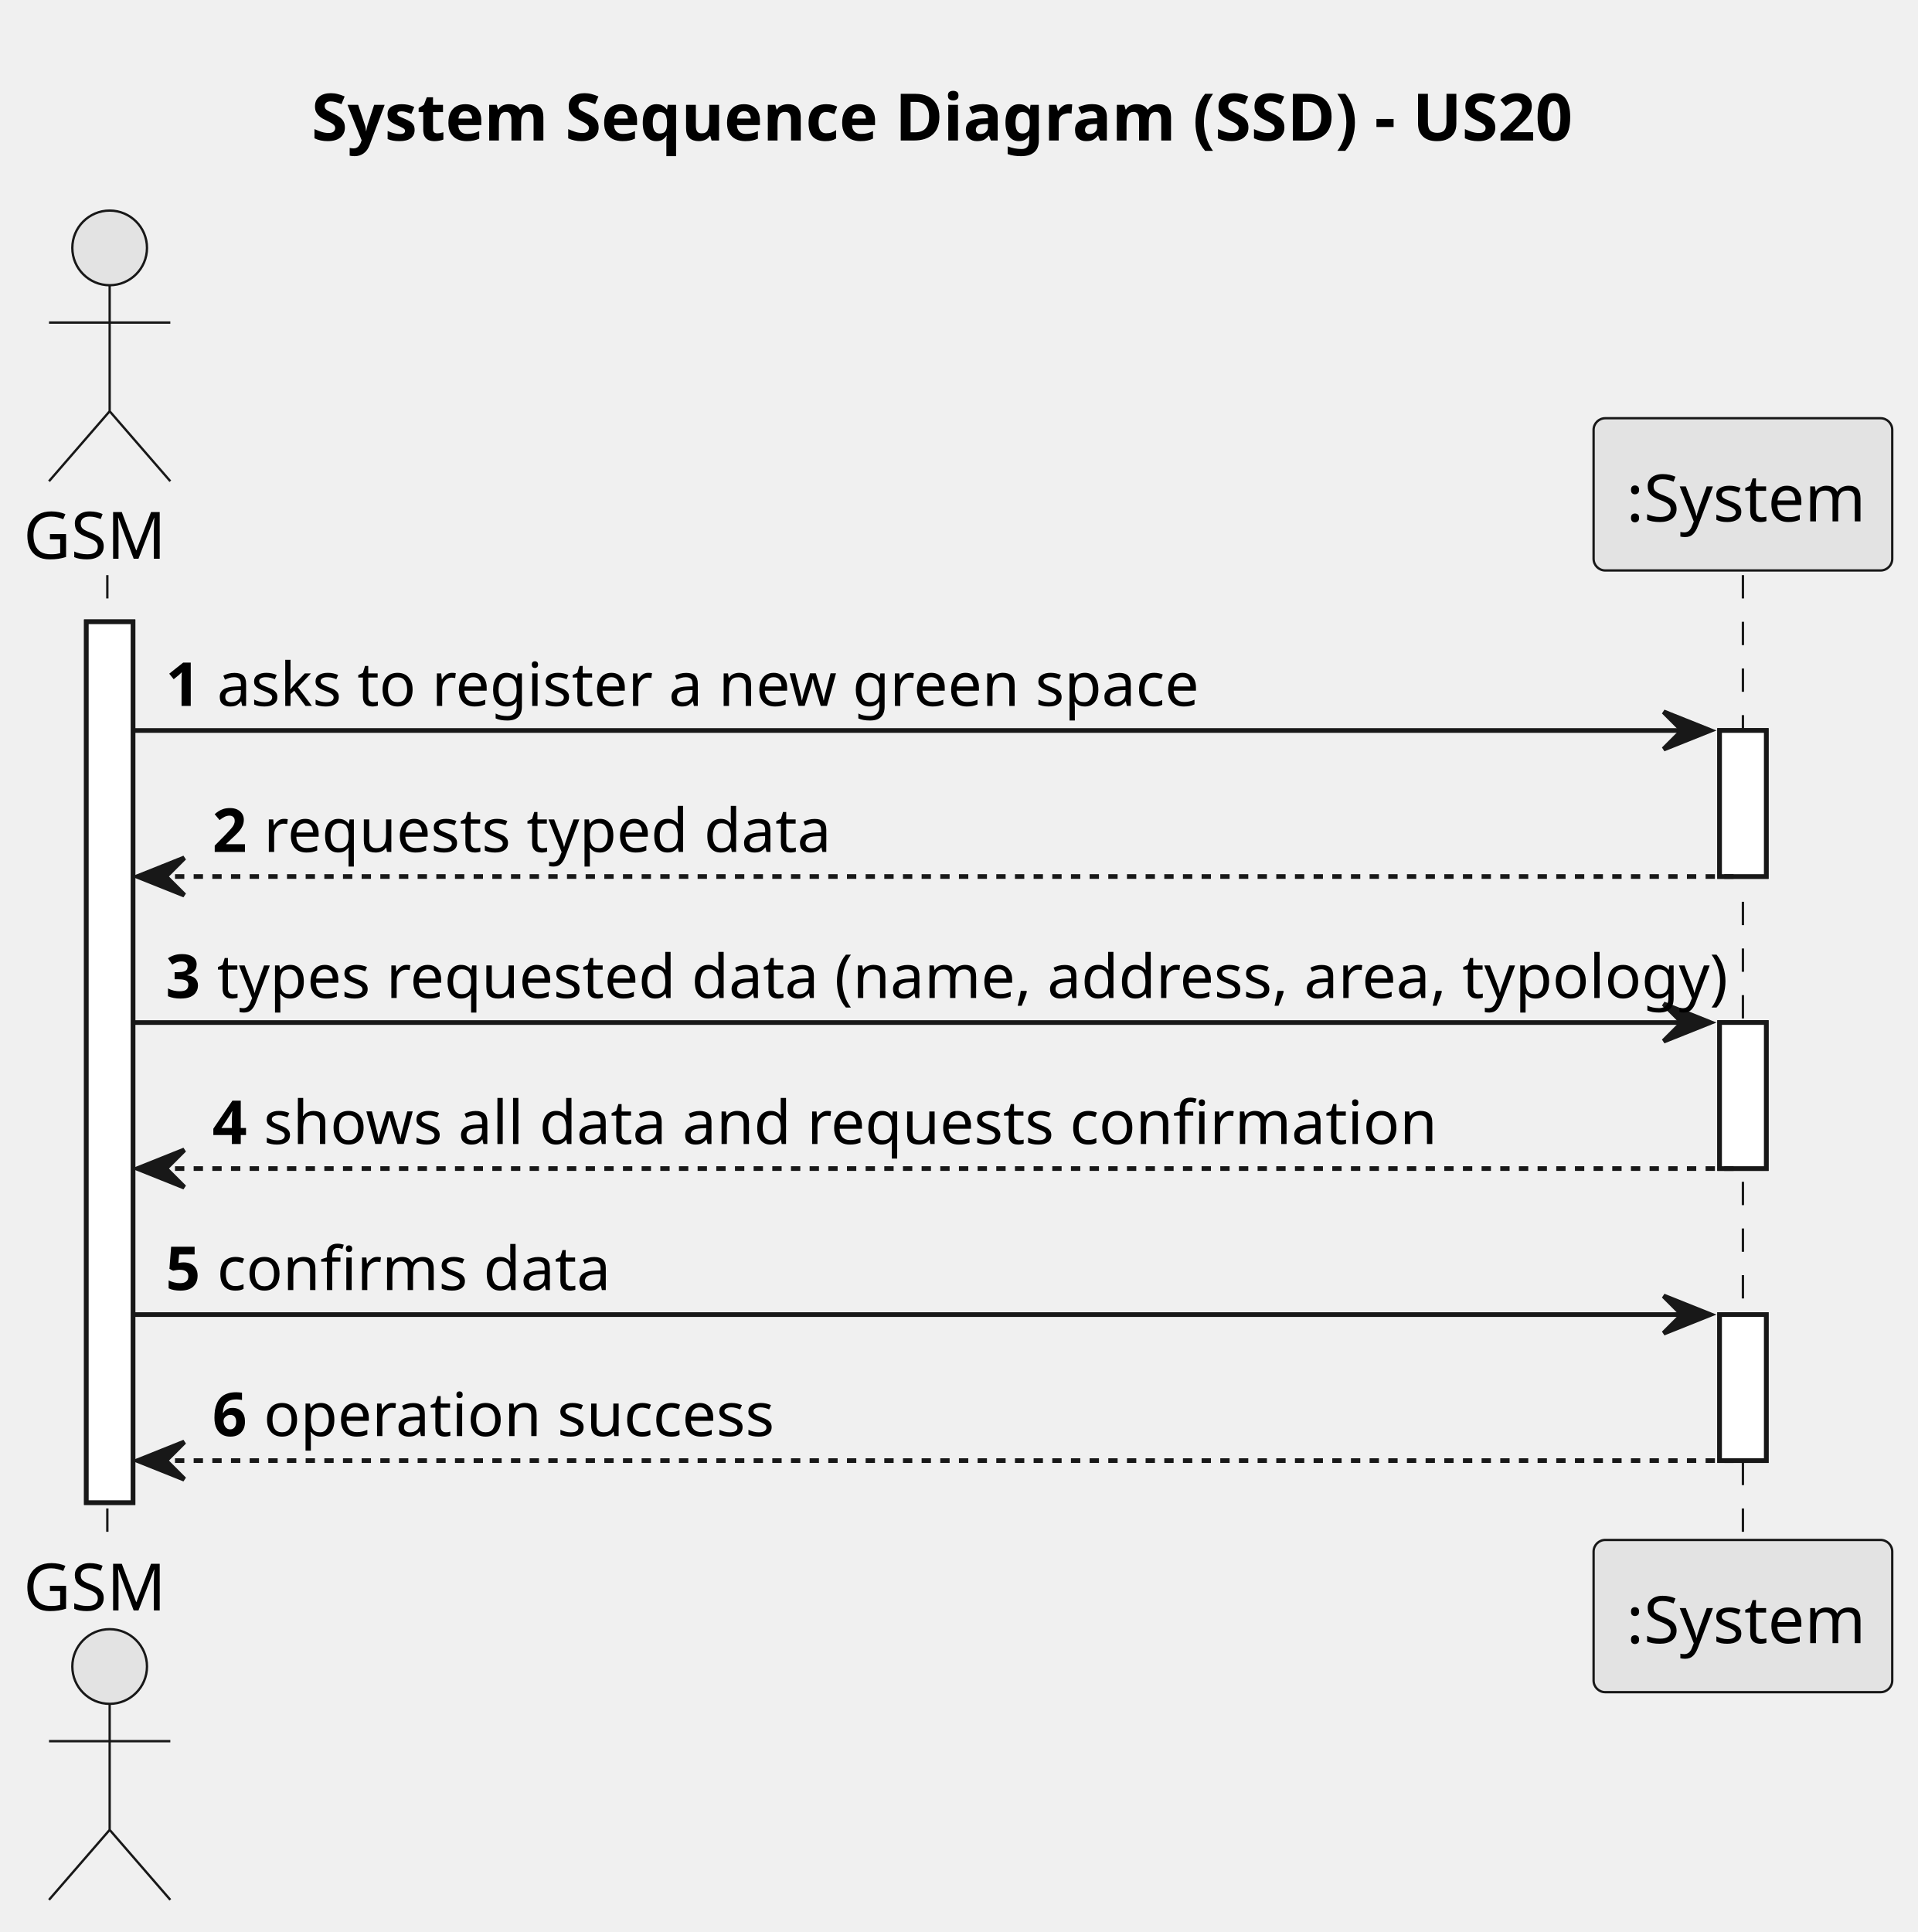
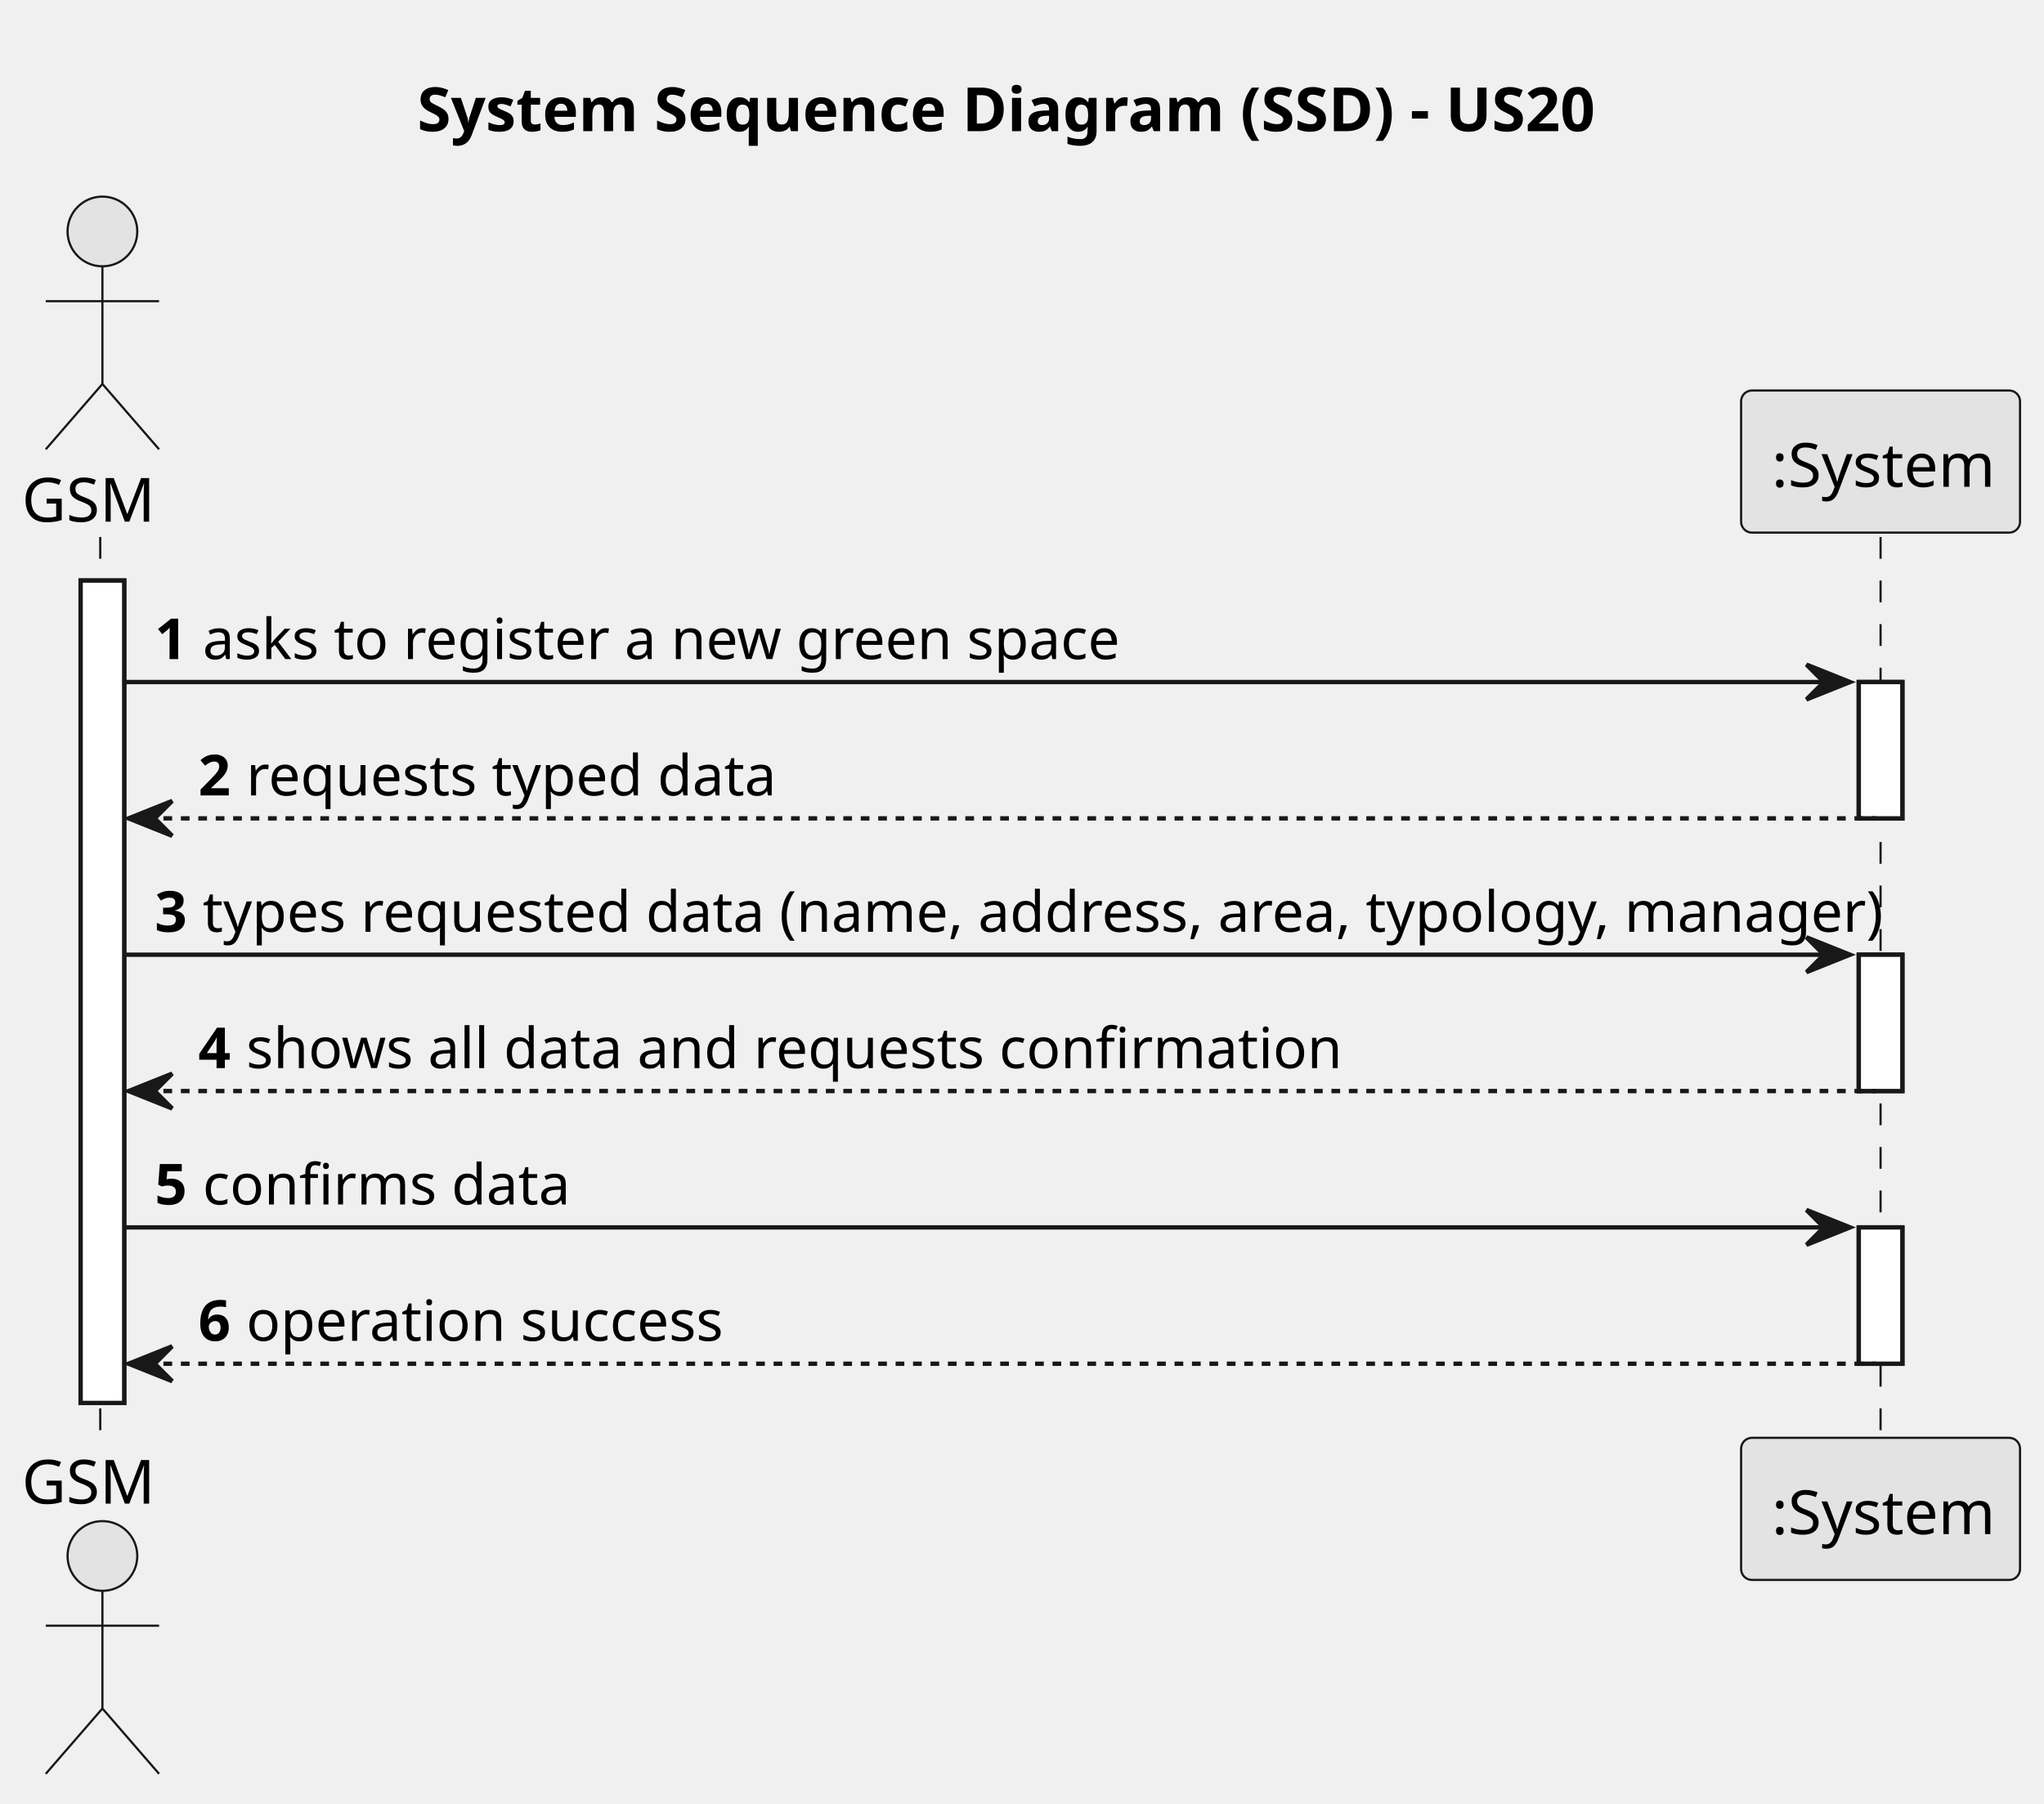
- <svg xmlns="http://www.w3.org/2000/svg" contentStyleType="text/css" height="414px" preserveAspectRatio="none" style="width:411px;height:414px;background:#FFFFFF;" version="1.1" viewBox="0 0 411 414" width="411px" zoomAndPan="magnify">
+ <svg xmlns="http://www.w3.org/2000/svg" contentStyleType="text/css" height="414px" preserveAspectRatio="none" style="width:469px;height:414px;background:#FFFFFF;" version="1.1" viewBox="0 0 469 414" width="469px" zoomAndPan="magnify">
  <defs />
  <g>
-     <text fill="#000000" font-family="sans-serif" font-size="14" font-weight="bold" lengthAdjust="spacing" textLength="276" x="66.75" y="30.107">System Sequence Diagram (SSD) - US20</text>
+     <text fill="#000000" font-family="sans-serif" font-size="14" font-weight="bold" lengthAdjust="spacing" textLength="276" x="95.75" y="30.107">System Sequence Diagram (SSD) - US20</text>
    <rect fill="#FFFFFF" height="188.746" style="stroke:#181818;stroke-width:1.0;" width="10" x="18.5" y="133.242" />
-     <rect fill="#FFFFFF" height="31.291" style="stroke:#181818;stroke-width:1.0;" width="10" x="368.5" y="156.533" />
-     <rect fill="#FFFFFF" height="31.291" style="stroke:#181818;stroke-width:1.0;" width="10" x="368.5" y="219.115" />
-     <rect fill="#FFFFFF" height="31.291" style="stroke:#181818;stroke-width:1.0;" width="10" x="368.5" y="281.697" />
+     <rect fill="#FFFFFF" height="31.291" style="stroke:#181818;stroke-width:1.0;" width="10" x="426.5" y="156.533" />
+     <rect fill="#FFFFFF" height="31.291" style="stroke:#181818;stroke-width:1.0;" width="10" x="426.5" y="219.115" />
+     <rect fill="#FFFFFF" height="31.291" style="stroke:#181818;stroke-width:1.0;" width="10" x="426.5" y="281.697" />
    <line style="stroke:#181818;stroke-width:0.5;stroke-dasharray:5.0,5.0;" x1="23" x2="23" y1="123.242" y2="330.988" />
-     <line style="stroke:#181818;stroke-width:0.5;stroke-dasharray:5.0,5.0;" x1="373.5" x2="373.5" y1="123.242" y2="330.988" />
+     <line style="stroke:#181818;stroke-width:0.5;stroke-dasharray:5.0,5.0;" x1="431.5" x2="431.5" y1="123.242" y2="330.988" />
    <text fill="#000000" font-family="sans-serif" font-size="14" lengthAdjust="spacing" textLength="31" x="5" y="119.728">GSM</text>
    <ellipse cx="23.5" cy="53.121" fill="#E3E3E3" rx="8" ry="8" style="stroke:#181818;stroke-width:0.5;" />
    <path d="M23.5,61.121 L23.5,88.121 M10.5,69.121 L36.5,69.121 M23.5,88.121 L10.5,103.121 M23.5,88.121 L36.5,103.121 " fill="none" style="stroke:#181818;stroke-width:0.5;" />
    <text fill="#000000" font-family="sans-serif" font-size="14" lengthAdjust="spacing" textLength="31" x="5" y="345.096">GSM</text>
    <ellipse cx="23.5" cy="357.109" fill="#E3E3E3" rx="8" ry="8" style="stroke:#181818;stroke-width:0.5;" />
    <path d="M23.5,365.109 L23.5,392.109 M10.5,373.109 L36.5,373.109 M23.5,392.109 L10.5,407.109 M23.5,392.109 L36.5,407.109 " fill="none" style="stroke:#181818;stroke-width:0.5;" />
-     <rect fill="#E3E3E3" height="32.621" rx="2.5" ry="2.5" style="stroke:#181818;stroke-width:0.5;" width="64" x="341.5" y="89.621" />
-     <text fill="#000000" font-family="sans-serif" font-size="14" lengthAdjust="spacing" textLength="50" x="348.5" y="111.728">:System</text>
-     <rect fill="#E3E3E3" height="32.621" rx="2.5" ry="2.5" style="stroke:#181818;stroke-width:0.5;" width="64" x="341.5" y="329.988" />
-     <text fill="#000000" font-family="sans-serif" font-size="14" lengthAdjust="spacing" textLength="50" x="348.5" y="352.096">:System</text>
+     <rect fill="#E3E3E3" height="32.621" rx="2.5" ry="2.5" style="stroke:#181818;stroke-width:0.5;" width="64" x="399.5" y="89.621" />
+     <text fill="#000000" font-family="sans-serif" font-size="14" lengthAdjust="spacing" textLength="50" x="406.5" y="111.728">:System</text>
+     <rect fill="#E3E3E3" height="32.621" rx="2.5" ry="2.5" style="stroke:#181818;stroke-width:0.5;" width="64" x="399.5" y="329.988" />
+     <text fill="#000000" font-family="sans-serif" font-size="14" lengthAdjust="spacing" textLength="50" x="406.5" y="352.096">:System</text>
    <rect fill="#FFFFFF" height="188.746" style="stroke:#181818;stroke-width:1.0;" width="10" x="18.5" y="133.242" />
-     <rect fill="#FFFFFF" height="31.291" style="stroke:#181818;stroke-width:1.0;" width="10" x="368.5" y="156.533" />
-     <rect fill="#FFFFFF" height="31.291" style="stroke:#181818;stroke-width:1.0;" width="10" x="368.5" y="219.115" />
-     <rect fill="#FFFFFF" height="31.291" style="stroke:#181818;stroke-width:1.0;" width="10" x="368.5" y="281.697" />
-     <polygon fill="#181818" points="356.5,152.533,366.5,156.533,356.5,160.533,360.5,156.533" style="stroke:#181818;stroke-width:1.0;" />
-     <line style="stroke:#181818;stroke-width:1.0;" x1="28.5" x2="362.5" y1="156.533" y2="156.533" />
+     <rect fill="#FFFFFF" height="31.291" style="stroke:#181818;stroke-width:1.0;" width="10" x="426.5" y="156.533" />
+     <rect fill="#FFFFFF" height="31.291" style="stroke:#181818;stroke-width:1.0;" width="10" x="426.5" y="219.115" />
+     <rect fill="#FFFFFF" height="31.291" style="stroke:#181818;stroke-width:1.0;" width="10" x="426.5" y="281.697" />
+     <polygon fill="#181818" points="414.5,152.533,424.5,156.533,414.5,160.533,418.5,156.533" style="stroke:#181818;stroke-width:1.0;" />
+     <line style="stroke:#181818;stroke-width:1.0;" x1="28.5" x2="420.5" y1="156.533" y2="156.533" />
    <text fill="#000000" font-family="sans-serif" font-size="13" font-weight="bold" lengthAdjust="spacing" textLength="7" x="35.5" y="151.27">1</text>
    <text fill="#000000" font-family="sans-serif" font-size="13" lengthAdjust="spacing" textLength="203" x="46.5" y="151.27">asks to register a new green space</text>
    <polygon fill="#181818" points="39.5,183.824,29.5,187.824,39.5,191.824,35.5,187.824" style="stroke:#181818;stroke-width:1.0;" />
-     <line style="stroke:#181818;stroke-width:1.0;stroke-dasharray:2.0,2.0;" x1="33.5" x2="372.5" y1="187.824" y2="187.824" />
+     <line style="stroke:#181818;stroke-width:1.0;stroke-dasharray:2.0,2.0;" x1="33.5" x2="430.5" y1="187.824" y2="187.824" />
    <text fill="#000000" font-family="sans-serif" font-size="13" font-weight="bold" lengthAdjust="spacing" textLength="7" x="45.5" y="182.561">2</text>
    <text fill="#000000" font-family="sans-serif" font-size="13" lengthAdjust="spacing" textLength="115" x="56.5" y="182.561">requests typed data</text>
-     <polygon fill="#181818" points="356.5,215.115,366.5,219.115,356.5,223.115,360.5,219.115" style="stroke:#181818;stroke-width:1.0;" />
-     <line style="stroke:#181818;stroke-width:1.0;" x1="28.5" x2="362.5" y1="219.115" y2="219.115" />
+     <polygon fill="#181818" points="414.5,215.115,424.5,219.115,414.5,223.115,418.5,219.115" style="stroke:#181818;stroke-width:1.0;" />
+     <line style="stroke:#181818;stroke-width:1.0;" x1="28.5" x2="420.5" y1="219.115" y2="219.115" />
    <text fill="#000000" font-family="sans-serif" font-size="13" font-weight="bold" lengthAdjust="spacing" textLength="7" x="35.5" y="213.852">3</text>
-     <text fill="#000000" font-family="sans-serif" font-size="13" lengthAdjust="spacing" textLength="310" x="46.5" y="213.852">types requested data (name, address, area, typology)</text>
+     <text fill="#000000" font-family="sans-serif" font-size="13" lengthAdjust="spacing" textLength="368" x="46.5" y="213.852">types requested data (name, address, area, typology, manager)</text>
    <polygon fill="#181818" points="39.5,246.406,29.5,250.406,39.5,254.406,35.5,250.406" style="stroke:#181818;stroke-width:1.0;" />
-     <line style="stroke:#181818;stroke-width:1.0;stroke-dasharray:2.0,2.0;" x1="33.5" x2="372.5" y1="250.406" y2="250.406" />
+     <line style="stroke:#181818;stroke-width:1.0;stroke-dasharray:2.0,2.0;" x1="33.5" x2="430.5" y1="250.406" y2="250.406" />
    <text fill="#000000" font-family="sans-serif" font-size="13" font-weight="bold" lengthAdjust="spacing" textLength="7" x="45.5" y="245.144">4</text>
    <text fill="#000000" font-family="sans-serif" font-size="13" lengthAdjust="spacing" textLength="236" x="56.5" y="245.144">shows all data and requests confirmation</text>
-     <polygon fill="#181818" points="356.5,277.697,366.5,281.697,356.5,285.697,360.5,281.697" style="stroke:#181818;stroke-width:1.0;" />
-     <line style="stroke:#181818;stroke-width:1.0;" x1="28.5" x2="362.5" y1="281.697" y2="281.697" />
+     <polygon fill="#181818" points="414.5,277.697,424.5,281.697,414.5,285.697,418.5,281.697" style="stroke:#181818;stroke-width:1.0;" />
+     <line style="stroke:#181818;stroke-width:1.0;" x1="28.5" x2="420.5" y1="281.697" y2="281.697" />
    <text fill="#000000" font-family="sans-serif" font-size="13" font-weight="bold" lengthAdjust="spacing" textLength="7" x="35.5" y="276.435">5</text>
    <text fill="#000000" font-family="sans-serif" font-size="13" lengthAdjust="spacing" textLength="78" x="46.5" y="276.435">confirms data</text>
    <polygon fill="#181818" points="39.5,308.988,29.5,312.988,39.5,316.988,35.5,312.988" style="stroke:#181818;stroke-width:1.0;" />
-     <line style="stroke:#181818;stroke-width:1.0;stroke-dasharray:2.0,2.0;" x1="33.5" x2="372.5" y1="312.988" y2="312.988" />
+     <line style="stroke:#181818;stroke-width:1.0;stroke-dasharray:2.0,2.0;" x1="33.5" x2="430.5" y1="312.988" y2="312.988" />
    <text fill="#000000" font-family="sans-serif" font-size="13" font-weight="bold" lengthAdjust="spacing" textLength="7" x="45.5" y="307.726">6</text>
    <text fill="#000000" font-family="sans-serif" font-size="13" lengthAdjust="spacing" textLength="106" x="56.5" y="307.726">operation success</text>
  </g>
</svg>
